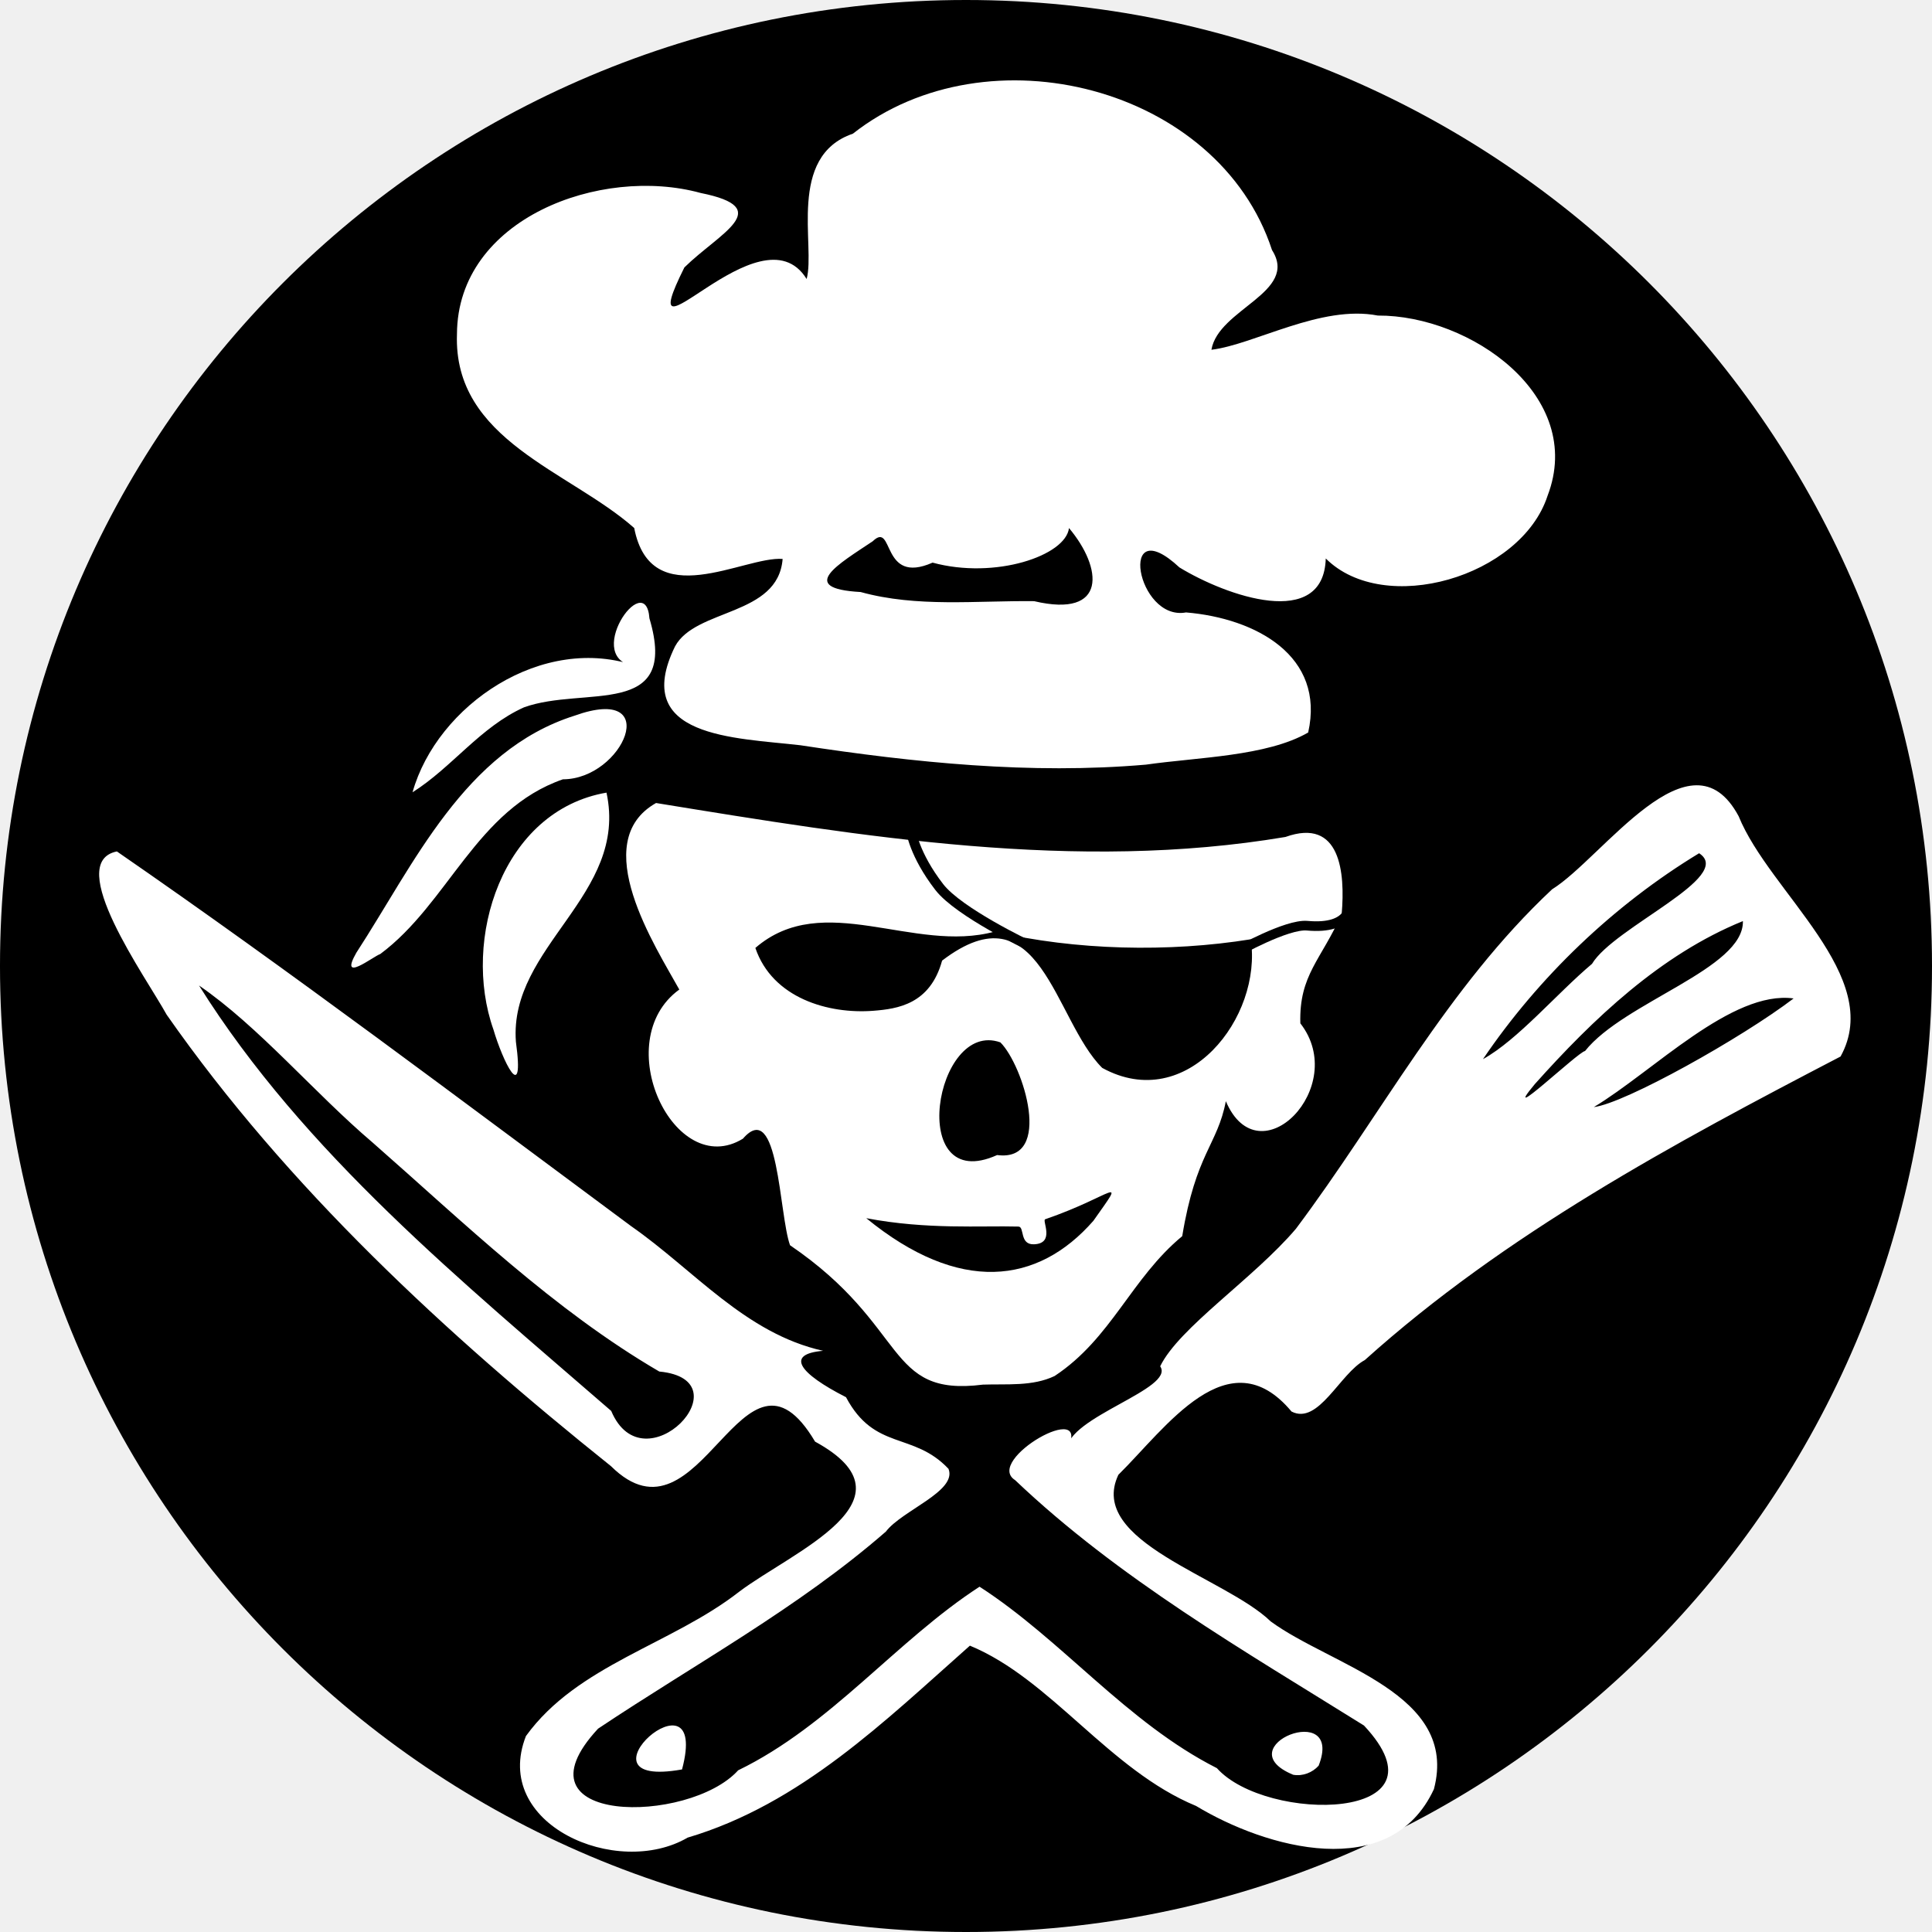
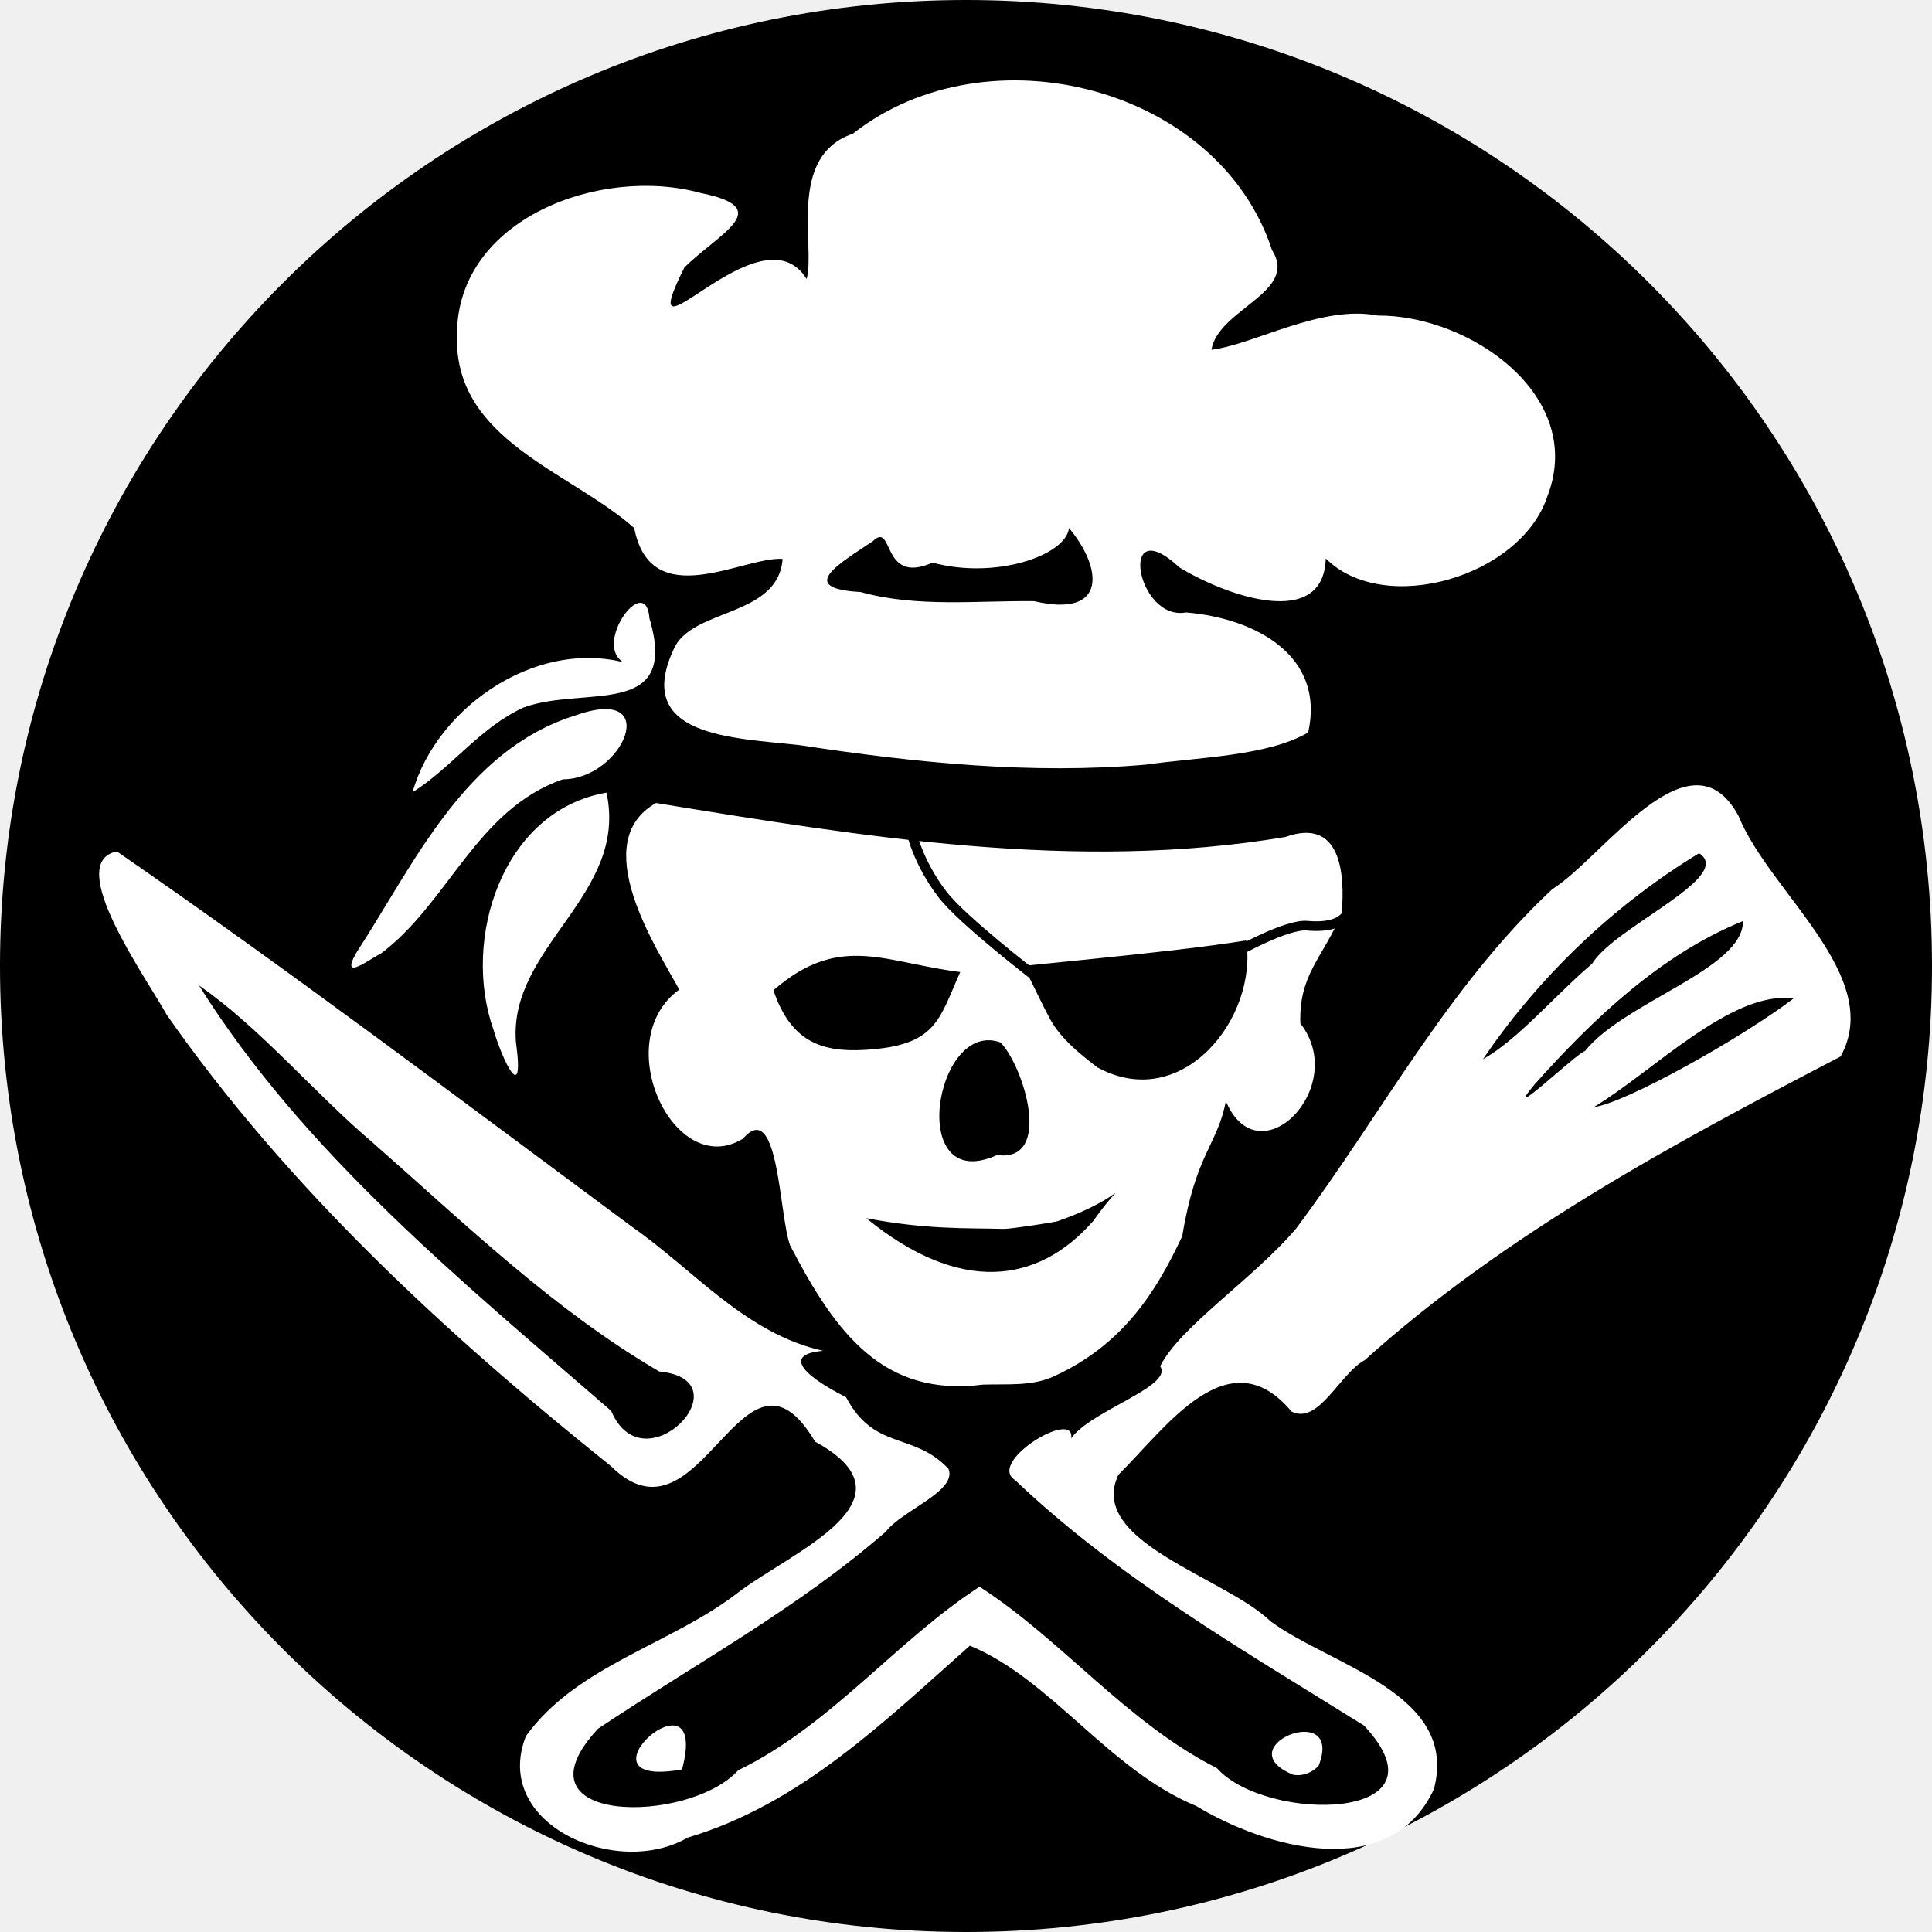
<svg xmlns="http://www.w3.org/2000/svg" version="1.1" id="svg2" width="396" height="396" viewBox="0 0 396 396">
  <g id="g8" transform="translate(1.105076,-49.71417)">
    <g id="g555" transform="matrix(1.026079,0,0,1.001047,2.717715,10.17755)">
      <g>
        <g>
-           <ellipse style="fill:#000000" id="path542" cx="189.242" cy="237.288" rx="192.968" ry="197.793" />
+           <g>
+             <ellipse style="fill:#000000" id="path542" cx="189.242" cy="237.288" rx="192.968" ry="197.793" />
+           </g>
          <g id="g549" transform="matrix(1, 0, 0, 1, -3.264409, 64.11463)" style="fill:#ffffff">
-             <path style="fill:#ffffff" d="M 136.91 351.638 C 159.453 344.793 176.343 327.712 193.285 312.337 C 209.454 319.17 221.103 337.808 238.467 345.157 C 252.438 353.814 277.272 360.986 285.98 341.707 C 291.005 322.137 265.531 316.52 253.373 307.373 C 244.26 298.31 216.602 291.066 222.945 277.35 C 232.398 267.806 244.929 248.939 257.53 264.395 C 262.921 267.244 267.205 256.575 272.174 253.86 C 300.174 228.047 333.81 209.53 367.207 191.707 C 376.058 175.315 353.037 158.133 346.85 142.508 C 337.238 124.098 319.727 151.019 309.589 157.468 C 288.608 177.584 275.362 203.801 258.411 226.978 C 249.988 237.143 235.066 247.191 231.296 255.135 C 234.384 259.75 212.699 265.536 212.688 272.197 C 218.084 261.454 196.027 274.377 202.312 278.44 C 222.929 298.541 247.933 313.296 272.009 328.691 C 290.047 348.434 252.45 348.702 242.622 337.415 C 224.573 328.044 211.728 311.184 195.213 300.266 C 178.559 311.338 165.506 328.641 146.991 337.863 C 137.132 349.022 101.099 349.08 119.011 329.331 C 138.307 316.119 158.929 304.668 176.503 288.98 C 179.695 284.652 190.803 280.71 189.01 276.13 C 181.939 268.458 174.285 272.532 168.536 261.462 C 159.153 256.562 156.347 252.629 163.964 251.967 C 148.388 248.399 138.215 235.438 125.616 226.444 C 91.588 200.6 57.755 174.387 22.887 149.715 C 12.198 151.927 28.716 175.482 32.827 183.141 C 57.009 218.592 88.561 248.484 121.591 275.586 C 139.612 293.883 147.872 245.517 162.356 270.558 C 183.628 282.458 157.75 293.111 147.196 301.294 C 133.671 312.117 114.878 316.276 104.601 330.843 C 97.665 348.917 122.752 360.112 136.91 351.638 Z M 121.634 264.277 C 91.84 237.772 60.326 211.542 39.294 177.165 C 51.298 185.613 62.249 199.107 74.024 209.369 C 92.315 225.824 110.067 243.541 131.238 256.209 C 148.75 257.908 128.138 280.108 121.634 264.277 Z M 317.916 202.065 C 329.832 194.717 345.481 178.094 357.83 179.815 C 347.463 187.909 324.188 201.279 317.916 202.065 Z M 306.134 197.355 C 317.732 184.064 331.241 170.835 347.7 163.979 C 347.947 173.714 323.933 180.546 316.162 190.584 C 314.864 190.686 298.866 206.291 306.134 197.355 Z M 295.775 192.248 C 306.886 175.45 321.855 160.717 338.952 150.085 C 346.19 154.893 321.959 165.196 317.559 172.731 C 310.443 178.88 302.765 188.266 295.775 192.248 Z M 135.783 337.68 C 141.547 315.439 112.553 341.935 135.783 337.68 Z M 262.95 336.911 C 268.166 323.246 244.253 333.017 257.87 338.774 C 259.739 339.115 261.718 338.335 262.95 336.911 Z M 210.208 257.125 C 221.583 249.415 225.475 237.161 235.7 228.488 C 238.434 211.469 242.738 209.848 244.413 200.855 C 251.052 216.839 269.182 197.898 259.294 184.913 C 259.014 174.959 263.488 171.94 267.557 162.488 C 268.255 154.101 267.345 142.705 256.314 146.754 C 214.514 153.965 171.91 146.699 130.59 139.801 C 116.831 147.757 130.541 169.294 135.235 177.994 C 121.026 188.563 134.253 217.16 147.945 208.529 C 155.115 200.055 155.139 224.095 157.356 230.35 C 181.268 247.036 176.206 261.442 195.889 258.889 C 200.659 258.717 205.784 259.292 210.208 257.125 Z M 198.722 211.883 C 180.52 220.296 186.247 184.007 199.376 188.813 C 203.961 193.496 210.052 213.403 198.722 211.883 Z M 219.717 194.038 C 210.079 184.211 207.374 156.701 187.733 172.07 C 185.341 181.009 178.837 181.958 173.986 182.344 C 165.036 183.056 153.842 179.766 150.43 169.475 C 163.985 157.449 182.051 170.684 198.255 166.123 C 214.312 169.98 233.049 170.411 249.389 167.703 C 251.761 183.648 236.652 203.567 219.717 194.038 Z M 102.594 188.666 C 101.177 169.097 125.118 158.647 120.691 137.676 C 99.842 141.358 91.737 167.739 98.106 186.18 C 99.882 192.407 104.394 202.212 102.594 188.666 Z M 75.497 170.724 C 89.133 160.338 94.672 141.112 111.983 134.949 C 124.072 134.923 132.167 115.358 114.313 121.918 C 92.313 129.064 82.22 152.369 70.718 170.463 C 67.162 176.866 74.09 171.204 75.497 170.724 Z M 104.201 120.216 C 116.293 115.732 135.288 122.701 129.269 101.993 C 128.526 91.309 115.337 110.853 126.889 111.844 C 108.001 104.911 86.832 119.785 81.947 137.605 C 89.851 132.491 95.477 124.245 104.201 120.216 Z M 228.449 131.944 C 238.78 130.424 252.592 130.26 260.859 125.366 C 264.296 109.684 250.414 101.973 236.459 100.778 C 226.57 102.646 222.705 79.681 235.139 91.562 C 244.512 97.429 263.949 104.451 264.373 89.729 C 276.029 101.666 303.393 93.534 308.679 76.895 C 316.323 56.447 293.231 39.894 274.77 39.992 C 263.428 37.731 250.145 45.915 241.533 46.998 C 242.897 38.632 259.031 35.25 253.637 26.588 C 242.956 -6.93 196.792 -18.935 169.912 2.752 C 156.692 7.381 162.48 25.746 160.671 32.508 C 151.433 17.168 124.99 53.265 136.25 30.139 C 143.279 23.061 154.61 18.001 139.5 14.893 C 119.561 9.273 90.921 20.096 90.822 43.777 C 90.058 65.545 113.286 71.768 126.227 83.492 C 129.582 101.176 148.133 89.224 155.877 89.824 C 154.978 101.593 138.49 99.913 134.382 107.735 C 125.45 126.437 146.353 126.422 159.409 127.972 C 182.218 131.532 205.364 133.986 228.449 131.944 Z M 171.464 96.602 C 158.517 95.869 167.199 90.789 173.876 86.203 C 178.193 81.936 175.405 95.303 185.832 90.58 C 198.312 94.066 212.428 89.165 213.081 83.502 C 219.787 91.672 220.819 102.014 206.114 98.472 C 194.575 98.336 182.726 99.796 171.464 96.602 Z" id="path170" />
-             <path style="fill:#000000" d="M 172.582 224.81 C 184.723 227.181 195.439 226.318 202.987 226.527 C 204.242 226.562 203.154 230.265 206.085 230.155 C 210.37 229.995 207.647 225.271 208.325 225.031 C 222.157 220.14 224.784 215.404 217.954 225.344 C 206.836 238.372 191.18 240.393 172.582 224.81 Z" id="path470" />
+             <path style="fill:#ffffff" d="M 136.91 351.638 C 159.453 344.793 176.343 327.712 193.285 312.337 C 209.454 319.17 221.103 337.808 238.467 345.157 C 252.438 353.814 277.272 360.986 285.98 341.707 C 291.005 322.137 265.531 316.52 253.373 307.373 C 244.26 298.31 216.602 291.066 222.945 277.35 C 232.398 267.806 244.929 248.939 257.53 264.395 C 262.921 267.244 267.205 256.575 272.174 253.86 C 300.174 228.047 333.81 209.53 367.207 191.707 C 376.058 175.315 353.037 158.133 346.85 142.508 C 337.238 124.098 319.727 151.019 309.589 157.468 C 288.608 177.584 275.362 203.801 258.411 226.978 C 249.988 237.143 235.066 247.191 231.296 255.135 C 234.384 259.75 212.699 265.536 212.688 272.197 C 218.084 261.454 196.027 274.377 202.312 278.44 C 222.929 298.541 247.933 313.296 272.009 328.691 C 290.047 348.434 252.45 348.702 242.622 337.415 C 224.573 328.044 211.728 311.184 195.213 300.266 C 178.559 311.338 165.506 328.641 146.991 337.863 C 137.132 349.022 101.099 349.08 119.011 329.331 C 138.307 316.119 158.929 304.668 176.503 288.98 C 179.695 284.652 190.803 280.71 189.01 276.13 C 181.939 268.458 174.285 272.532 168.536 261.462 C 159.153 256.562 156.347 252.629 163.964 251.967 C 148.388 248.399 138.215 235.438 125.616 226.444 C 91.588 200.6 57.755 174.387 22.887 149.715 C 12.198 151.927 28.716 175.482 32.827 183.141 C 57.009 218.592 88.561 248.484 121.591 275.586 C 139.612 293.883 147.872 245.517 162.356 270.558 C 183.628 282.458 157.75 293.111 147.196 301.294 C 133.671 312.117 114.878 316.276 104.601 330.843 C 97.665 348.917 122.752 360.112 136.91 351.638 Z M 121.634 264.277 C 91.84 237.772 60.326 211.542 39.294 177.165 C 51.298 185.613 62.249 199.107 74.024 209.369 C 92.315 225.824 110.067 243.541 131.238 256.209 C 148.75 257.908 128.138 280.108 121.634 264.277 Z M 317.916 202.065 C 329.832 194.717 345.481 178.094 357.83 179.815 C 347.463 187.909 324.188 201.279 317.916 202.065 Z M 306.134 197.355 C 317.732 184.064 331.241 170.835 347.7 163.979 C 347.947 173.714 323.933 180.546 316.162 190.584 C 314.864 190.686 298.866 206.291 306.134 197.355 Z M 295.775 192.248 C 306.886 175.45 321.855 160.717 338.952 150.085 C 346.19 154.893 321.959 165.196 317.559 172.731 C 310.443 178.88 302.765 188.266 295.775 192.248 Z M 135.783 337.68 C 141.547 315.439 112.553 341.935 135.783 337.68 Z M 262.95 336.911 C 268.166 323.246 244.253 333.017 257.87 338.774 C 259.739 339.115 261.718 338.335 262.95 336.911 Z M 210.208 257.125 C 223.981 250.623 230.568 239.726 235.7 228.488 C 238.434 211.469 242.738 209.848 244.413 200.855 C 251.052 216.839 269.182 197.898 259.294 184.913 C 259.014 174.959 263.488 171.94 267.557 162.488 C 268.255 154.101 267.345 142.705 256.314 146.754 C 214.514 153.965 171.91 146.699 130.59 139.801 C 116.831 147.757 130.541 169.294 135.235 177.994 C 121.026 188.563 134.253 217.16 147.945 208.529 C 155.115 200.055 155.139 224.095 157.356 230.35 C 166.517 248.501 176.057 261.457 195.889 258.889 C 200.659 258.717 205.784 259.292 210.208 257.125 Z M 198.722 211.883 C 180.52 220.296 186.247 184.007 199.376 188.813 C 203.961 193.496 210.052 213.403 198.722 211.883 Z M 218.7 193.901 C 215.713 191.488 211.54 188.309 209.216 183.885 C 203.513 173.03 200.439 160.336 191.413 174.268 C 187.049 184.247 186.666 189.472 172.328 190.344 C 163.366 190.889 157.447 188.43 154.035 178.139 C 167.59 166.113 176.522 172.72 192.303 174.526 C 201.82 173.109 232.14 170.652 248.48 167.944 C 250.852 183.889 235.635 203.43 218.7 193.901 Z M 102.594 188.666 C 101.177 169.097 125.118 158.647 120.691 137.676 C 99.842 141.358 91.737 167.739 98.106 186.18 C 99.882 192.407 104.394 202.212 102.594 188.666 Z M 75.497 170.724 C 89.133 160.338 94.672 141.112 111.983 134.949 C 124.072 134.923 132.167 115.358 114.313 121.918 C 92.313 129.064 82.22 152.369 70.718 170.463 C 67.162 176.866 74.09 171.204 75.497 170.724 Z M 104.201 120.216 C 116.293 115.732 135.288 122.701 129.269 101.993 C 128.526 91.309 115.337 110.853 126.889 111.844 C 108.001 104.911 86.832 119.785 81.947 137.605 C 89.851 132.491 95.477 124.245 104.201 120.216 Z M 228.449 131.944 C 238.78 130.424 252.592 130.26 260.859 125.366 C 264.296 109.684 250.414 101.973 236.459 100.778 C 226.57 102.646 222.705 79.681 235.139 91.562 C 244.512 97.429 263.949 104.451 264.373 89.729 C 276.029 101.666 303.393 93.534 308.679 76.895 C 316.323 56.447 293.231 39.894 274.77 39.992 C 263.428 37.731 250.145 45.915 241.533 46.998 C 242.897 38.632 259.031 35.25 253.637 26.588 C 242.956 -6.93 196.792 -18.935 169.912 2.752 C 156.692 7.381 162.48 25.746 160.671 32.508 C 151.433 17.168 124.99 53.265 136.25 30.139 C 143.279 23.061 154.61 18.001 139.5 14.893 C 119.561 9.273 90.921 20.096 90.822 43.777 C 90.058 65.545 113.286 71.768 126.227 83.492 C 129.582 101.176 148.133 89.224 155.877 89.824 C 154.978 101.593 138.49 99.913 134.382 107.735 C 125.45 126.437 146.353 126.422 159.409 127.972 C 182.218 131.532 205.364 133.986 228.449 131.944 Z M 171.464 96.602 C 158.517 95.869 167.199 90.789 173.876 86.203 C 178.193 81.936 175.405 95.303 185.832 90.58 C 198.312 94.066 212.428 89.165 213.081 83.502 C 219.787 91.672 220.819 102.014 206.114 98.472 C 194.575 98.336 182.726 99.796 171.464 96.602 Z" id="path170" />
+             <path style="fill:#000000" d="M 172.582 224.81 C 184.723 227.181 192.525 226.794 200.073 227.003 C 201.328 227.038 210.117 225.661 210.795 225.421 C 224.627 220.53 224.784 215.404 217.954 225.344 C 206.836 238.372 191.18 240.393 172.582 224.81 Z" id="path470" />
          </g>
          <path style="fill: none; stroke: rgb(0, 0, 0); stroke-width: 1.973px;" d="M 243.443 234.357 C 243.443 234.357 253.342 228.661 257.392 229.037 C 266.435 229.877 265.978 224.518 265.978 224.518" />
-           <path style="fill: none; stroke: rgb(0, 0, 0); stroke-width: 1.973px;" d="M 201.831 233.109 C 201.831 233.109 187.834 226.335 183.901 221.12 C 178.857 214.432 178.245 209.539 178.256 209.559" />
+           <path style="fill: none; stroke: rgb(0, 0, 0); stroke-width: 1.973px;" d="M 202.924 239.279 C 202.924 239.279 188.534 227.922 184.601 222.707 C 179.557 216.019 178.245 209.539 178.256 209.559" />
        </g>
      </g>
    </g>
  </g>
</svg>
